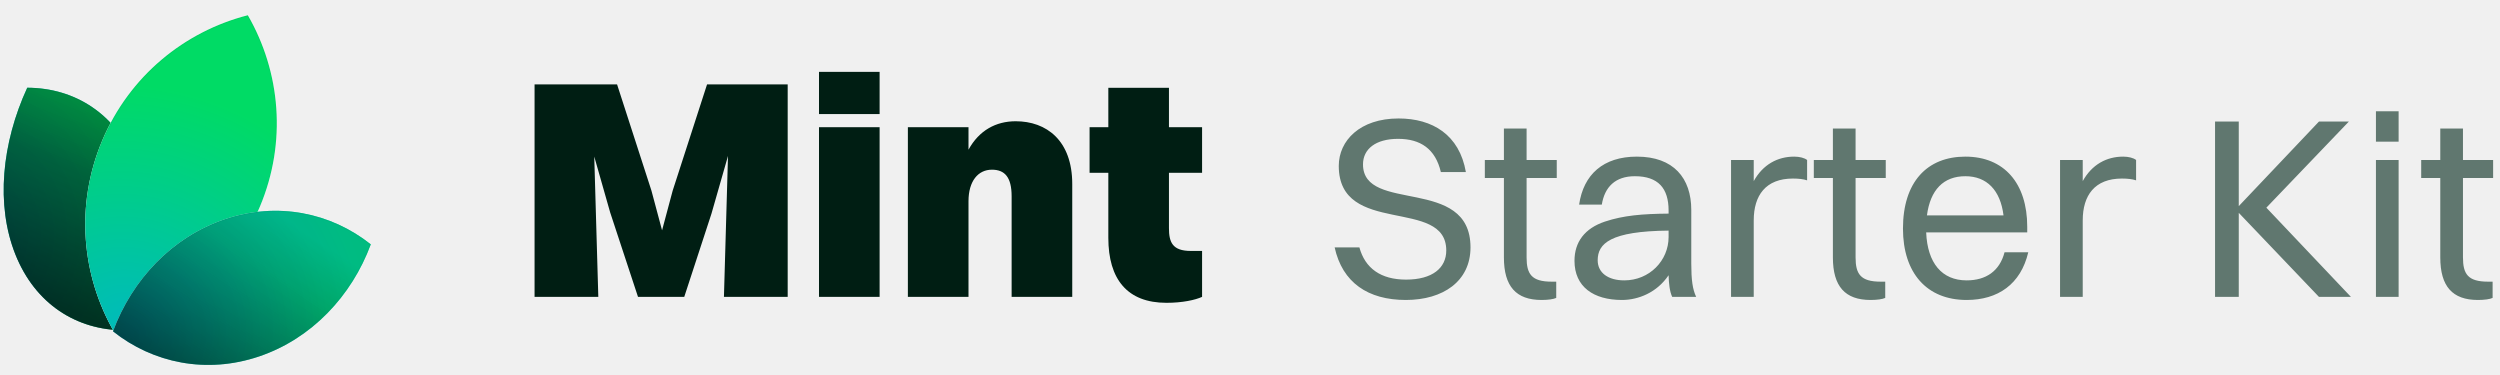
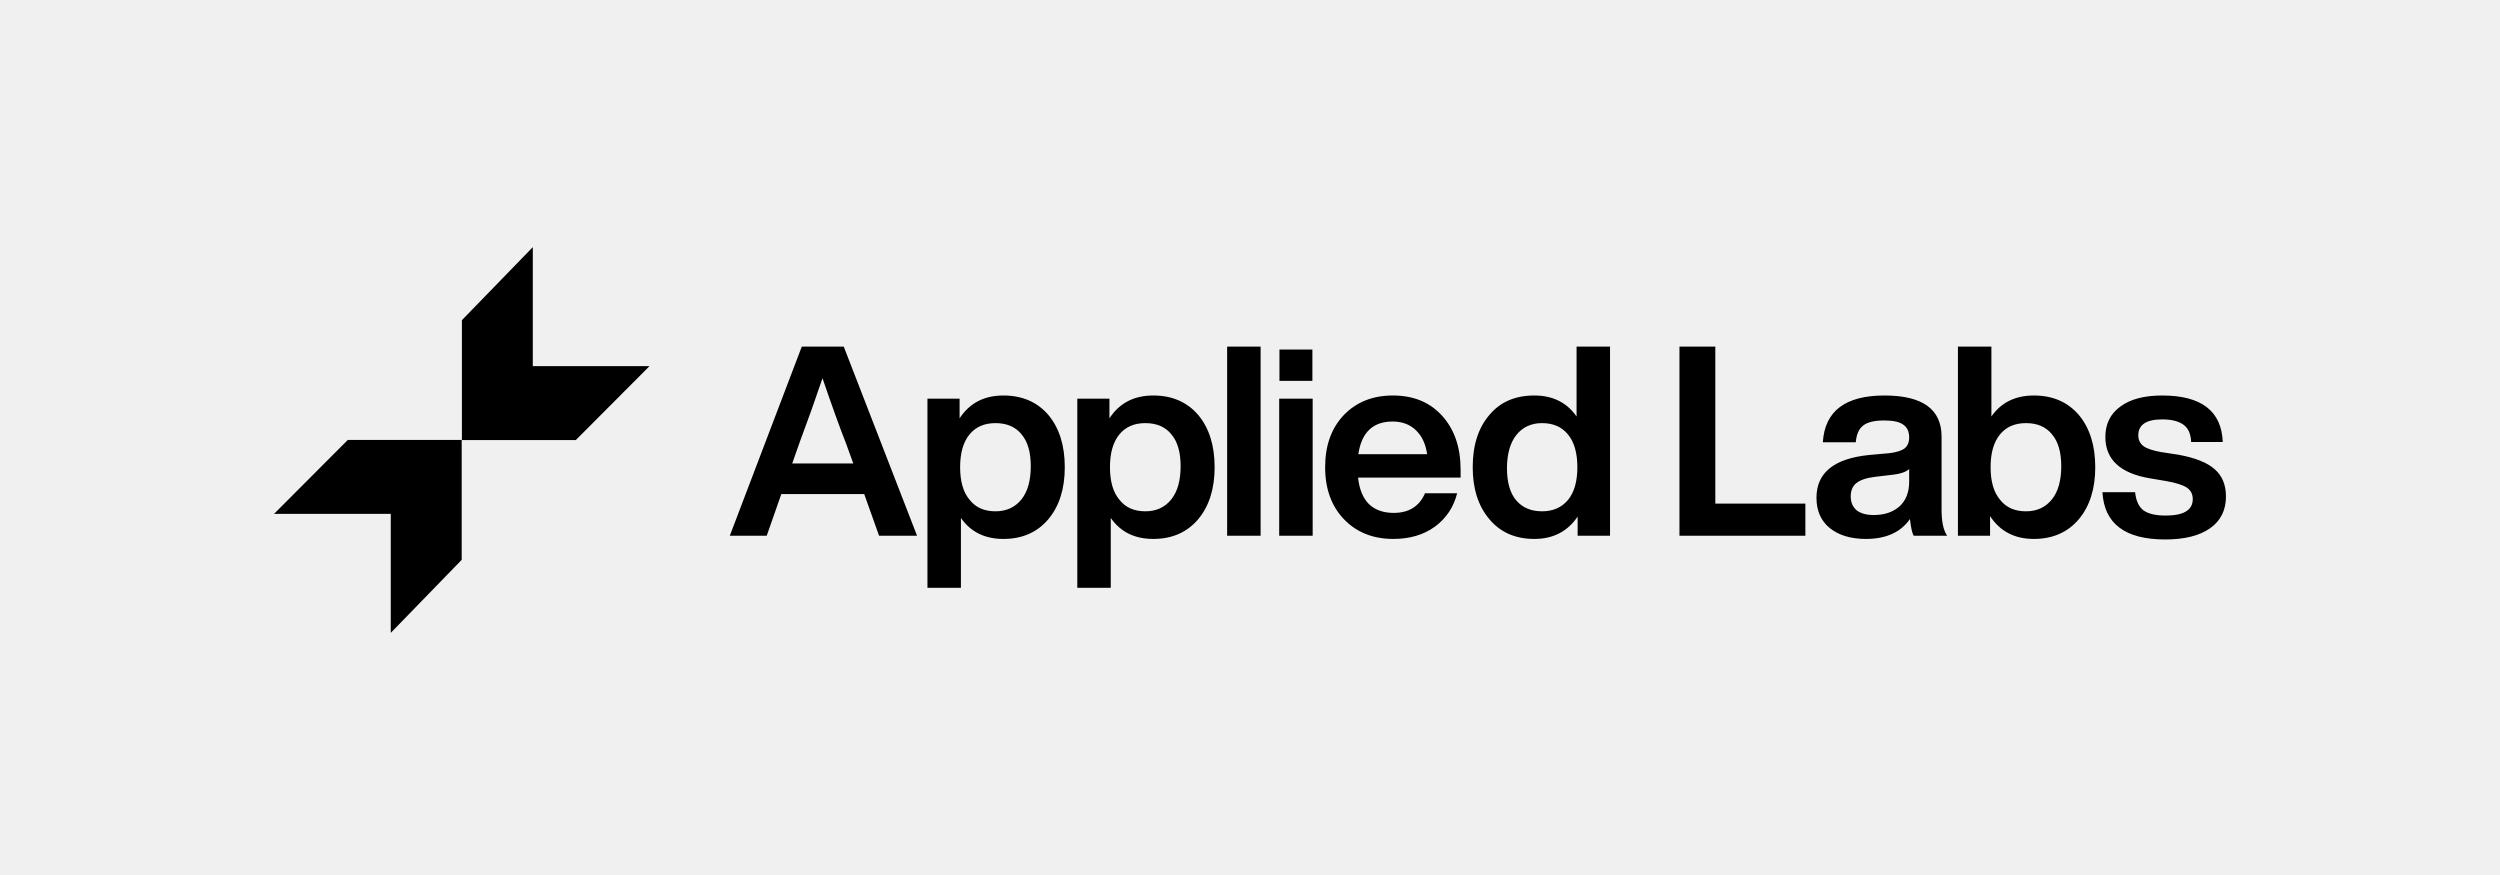
- <svg xmlns="http://www.w3.org/2000/svg" width="160" height="24" viewBox="0 0 160 24" fill="none">
-   <path d="M7.953 21.139C4.896 21.13 2.255 19.458 0.987 16.29C-0.28 13.121 0.109 9.163 1.744 5.615C4.801 5.624 7.442 7.296 8.71 10.465C9.977 13.633 9.588 17.591 7.953 21.139Z" fill="white" />
-   <path d="M7.953 21.139C4.896 21.13 2.255 19.458 0.987 16.29C-0.28 13.121 0.109 9.163 1.744 5.615C4.801 5.624 7.442 7.296 8.71 10.465C9.977 13.633 9.588 17.591 7.953 21.139Z" fill="url(#paint0_radial_115_86)" />
-   <path d="M7.953 21.139C4.896 21.13 2.255 19.458 0.987 16.29C-0.28 13.121 0.109 9.163 1.744 5.615C4.801 5.624 7.442 7.296 8.71 10.465C9.977 13.633 9.588 17.591 7.953 21.139Z" fill="black" fill-opacity="0.5" style="mix-blend-mode:hard-light" />
-   <path d="M7.953 21.139C4.896 21.13 2.255 19.458 0.987 16.29C-0.28 13.121 0.109 9.163 1.744 5.615C4.801 5.624 7.442 7.296 8.71 10.465C9.977 13.633 9.588 17.591 7.953 21.139Z" fill="url(#paint1_linear_115_86)" fill-opacity="0.5" style="mix-blend-mode:hard-light" />
-   <path d="M7.935 21.111C4.897 21.096 2.274 19.431 1.013 16.279C-0.248 13.124 0.136 9.182 1.762 5.643C4.8 5.659 7.423 7.324 8.684 10.476C9.945 13.63 9.561 17.572 7.935 21.111Z" stroke="url(#paint2_linear_115_86)" stroke-opacity="0.05" stroke-width="0.056" />
-   <path d="M7.31 21.257C11.354 20.221 14.884 17.375 16.628 13.236C18.373 9.097 17.945 4.587 15.86 0.976C11.816 2.012 8.287 4.858 6.542 8.998C4.797 13.137 5.225 17.646 7.31 21.257Z" fill="white" />
-   <path d="M7.31 21.257C11.354 20.221 14.884 17.375 16.628 13.236C18.373 9.097 17.945 4.587 15.86 0.976C11.816 2.012 8.287 4.858 6.542 8.998C4.797 13.137 5.225 17.646 7.31 21.257Z" fill="url(#paint3_radial_115_86)" />
-   <path d="M16.602 13.225C14.864 17.349 11.351 20.187 7.324 21.225C5.253 17.624 4.829 13.132 6.568 9.009C8.306 4.885 11.819 2.047 15.846 1.009C17.918 4.61 18.341 9.101 16.602 13.225Z" stroke="url(#paint4_linear_115_86)" stroke-opacity="0.05" stroke-width="0.056" />
-   <path d="M7.234 21.207C9.789 23.237 13.21 23.951 16.577 22.814C19.944 21.677 22.506 18.945 23.73 15.638C21.175 13.608 17.754 12.894 14.387 14.031C11.02 15.168 8.458 17.901 7.234 21.207Z" fill="white" />
-   <path d="M7.234 21.207C9.789 23.237 13.21 23.951 16.577 22.814C19.944 21.677 22.506 18.945 23.73 15.638C21.175 13.608 17.754 12.894 14.387 14.031C11.02 15.168 8.458 17.901 7.234 21.207Z" fill="url(#paint5_radial_115_86)" />
-   <path d="M7.234 21.207C9.789 23.237 13.21 23.951 16.577 22.814C19.944 21.677 22.506 18.945 23.73 15.638C21.175 13.608 17.754 12.894 14.387 14.031C11.02 15.168 8.458 17.901 7.234 21.207Z" fill="black" fill-opacity="0.2" style="mix-blend-mode:hard-light" />
-   <path d="M7.234 21.207C9.789 23.237 13.21 23.951 16.577 22.814C19.944 21.677 22.506 18.945 23.73 15.638C21.175 13.608 17.754 12.894 14.387 14.031C11.02 15.168 8.458 17.901 7.234 21.207Z" fill="url(#paint6_linear_115_86)" fill-opacity="0.5" style="mix-blend-mode:hard-light" />
-   <path d="M16.568 22.787C13.218 23.918 9.814 23.212 7.267 21.198C8.492 17.907 11.044 15.189 14.396 14.058C17.747 12.927 21.15 13.633 23.697 15.648C22.472 18.938 19.92 21.656 16.568 22.787Z" stroke="url(#paint7_linear_115_86)" stroke-opacity="0.05" stroke-width="0.056" />
-   <path d="M34.212 19V5.4H39.492L41.692 12.2L42.372 14.74L43.052 12.2L45.252 5.4H50.412V19H46.332L46.592 9.98L45.532 13.68L43.792 19H40.832L39.052 13.6L38.032 10.02L38.292 19H34.212ZM52.416 7.3V4.6H56.295V7.3H52.416ZM52.416 19V8.14H56.295V19H52.416ZM58.104 19V8.14H61.984V9.58C62.664 8.34 63.744 7.76 65.004 7.76C66.964 7.76 68.624 8.98 68.624 11.78V19H64.744V12.56C64.744 11.34 64.304 10.86 63.484 10.86C62.604 10.86 61.984 11.58 61.984 12.88V19H58.104ZM70.933 15.22V11.06H69.733V8.14H70.933V5.62H74.813V8.14H76.933V11.06H74.813V14.6C74.813 15.5 75.033 16.06 76.213 16.06H76.933V19C76.493 19.2 75.673 19.38 74.653 19.38C72.153 19.38 70.933 17.88 70.933 15.22Z" fill="#001E13" />
-   <path d="M87.232 10.519C87.232 13.687 94.112 11.229 94.112 15.832C94.112 17.994 92.364 19.198 89.971 19.198C87.562 19.198 85.912 18.093 85.417 15.832H87.001C87.364 17.169 88.371 17.895 89.987 17.895C91.671 17.895 92.561 17.152 92.561 16.03C92.561 12.598 85.681 15.155 85.681 10.618C85.681 9.001 87.034 7.582 89.509 7.582C91.671 7.582 93.403 8.621 93.816 11.014H92.215C91.868 9.529 90.912 8.886 89.476 8.886C88.057 8.886 87.232 9.529 87.232 10.519ZM96.25 16.476V11.393H95.029V10.239H96.25V8.226H97.702V10.239H99.632V11.393H97.702V16.476C97.702 17.532 98.015 18.026 99.302 18.026H99.599V19.066C99.434 19.148 99.071 19.198 98.659 19.198C97.025 19.198 96.25 18.323 96.25 16.476ZM102.516 13.093H101.064C101.345 11.162 102.615 10.024 104.76 10.024C107.103 10.024 108.242 11.393 108.242 13.44V16.888C108.242 17.895 108.324 18.521 108.555 19H107.021C106.856 18.654 106.806 18.142 106.79 17.614C106.047 18.72 104.859 19.198 103.803 19.198C101.988 19.198 100.767 18.357 100.767 16.69C100.767 15.486 101.427 14.611 102.714 14.182C103.902 13.786 105.107 13.687 106.79 13.671V13.473C106.79 12.053 106.13 11.278 104.628 11.278C103.374 11.278 102.698 11.971 102.516 13.093ZM102.252 16.657C102.252 17.465 102.929 17.944 103.952 17.944C105.569 17.944 106.79 16.674 106.79 15.172V14.759C103.061 14.793 102.252 15.585 102.252 16.657ZM110.787 19V10.239H112.239V11.591C112.833 10.519 113.774 10.024 114.83 10.024C115.176 10.024 115.49 10.107 115.655 10.239V11.542C115.407 11.46 115.094 11.427 114.747 11.427C112.998 11.427 112.239 12.515 112.239 14.1V19H110.787ZM117.305 16.476V11.393H116.084V10.239H117.305V8.226H118.757V10.239H120.688V11.393H118.757V16.476C118.757 17.532 119.071 18.026 120.358 18.026H120.655V19.066C120.49 19.148 120.127 19.198 119.714 19.198C118.081 19.198 117.305 18.323 117.305 16.476ZM129.809 16.145C129.33 18.192 127.862 19.198 125.865 19.198C123.324 19.198 121.79 17.482 121.79 14.627C121.79 11.658 123.324 10.024 125.783 10.024C128.258 10.024 129.743 11.723 129.743 14.512V14.875H123.275C123.357 16.838 124.281 17.944 125.865 17.944C127.103 17.944 127.977 17.35 128.291 16.145H129.809ZM125.783 11.278C124.38 11.278 123.539 12.152 123.324 13.786H128.225C128.027 12.169 127.152 11.278 125.783 11.278ZM131.843 19V10.239H133.295V11.591C133.889 10.519 134.829 10.024 135.885 10.024C136.232 10.024 136.545 10.107 136.71 10.239V11.542C136.463 11.46 136.149 11.427 135.803 11.427C134.054 11.427 133.295 12.515 133.295 14.1V19H131.843ZM141.763 19V7.78H143.281V13.192L148.413 7.78H150.327L145.047 13.291L150.459 19H148.413L143.281 13.621V19H141.763ZM152.06 9.067V7.12H153.512V9.067H152.06ZM152.06 19V10.239H153.512V19H152.06ZM156.178 16.476V11.393H154.957V10.239H156.178V8.226H157.63V10.239H159.56V11.393H157.63V16.476C157.63 17.532 157.943 18.026 159.23 18.026H159.527V19.066C159.362 19.148 158.999 19.198 158.587 19.198C156.953 19.198 156.178 18.323 156.178 16.476Z" fill="#002719" fill-opacity="0.6" />
-   <defs>
-     <radialGradient id="paint0_radial_115_86" cx="0" cy="0" r="1" gradientUnits="userSpaceOnUse" gradientTransform="translate(-3.00503 15.023) rotate(-10.029) scale(17.9572 17.784)">
-       <stop stop-color="#00B0BB" />
-       <stop offset="1" stop-color="#00DB65" />
-     </radialGradient>
-     <linearGradient id="paint1_linear_115_86" x1="7.39" y1="4.813" x2="1.63" y2="18.689" gradientUnits="userSpaceOnUse">
-       <stop stop-color="#18E299" />
-       <stop offset="1" />
-     </linearGradient>
-     <linearGradient id="paint2_linear_115_86" x1="7.948" y1="8.016" x2="1.761" y2="18.746" gradientUnits="userSpaceOnUse">
-       <stop />
-       <stop offset="1" stop-opacity="0" />
-     </linearGradient>
-     <radialGradient id="paint3_radial_115_86" cx="0" cy="0" r="1" gradientUnits="userSpaceOnUse" gradientTransform="translate(8.11404 20.8822) rotate(-75.7542) scale(21.6246 23.7772)">
-       <stop stop-color="#00BBBB" />
-       <stop offset="0.713" stop-color="#00DB65" />
-     </radialGradient>
-     <linearGradient id="paint4_linear_115_86" x1="7.602" y1="5.871" x2="15.556" y2="16.372" gradientUnits="userSpaceOnUse">
-       <stop />
-       <stop offset="1" stop-opacity="0" />
-     </linearGradient>
-     <radialGradient id="paint5_radial_115_86" cx="0" cy="0" r="1" gradientUnits="userSpaceOnUse" gradientTransform="translate(7.84537 21.5181) rotate(-20.3525) scale(18.5603 17.32)">
-       <stop stop-color="#00B0BB" />
-       <stop offset="1" stop-color="#00DB65" />
-     </radialGradient>
-     <linearGradient id="paint6_linear_115_86" x1="16.808" y1="13.007" x2="10.041" y2="22.994" gradientUnits="userSpaceOnUse">
-       <stop stop-color="#00B1BC" />
-       <stop offset="1" />
-     </linearGradient>
-     <linearGradient id="paint7_linear_115_86" x1="16.808" y1="13.007" x2="14.169" y2="23.841" gradientUnits="userSpaceOnUse">
-       <stop />
-       <stop offset="1" stop-opacity="0" />
-     </linearGradient>
-   </defs>
+ <svg xmlns="http://www.w3.org/2000/svg" width="500" height="175" viewBox="0 0 500 175" fill="none">
+   <path fill-rule="evenodd" clip-rule="evenodd" d="M175.815 107.149H183.412L168.75 69.324H160.356L145.959 107.149H153.343L156.265 98.808H172.84L175.815 107.149ZM158.443 92.699L159.878 88.609C161.472 84.359 163.012 80.038 164.5 75.646C166.377 81.136 167.935 85.456 169.175 88.609L170.662 92.699H158.443ZM252.122 107.149H245.428V69.324H252.122V107.149ZM315.313 69.324V83.296C313.365 80.498 310.55 79.099 306.867 79.099C303.042 79.099 300.049 80.392 297.888 82.977C295.657 85.563 294.542 89.051 294.542 93.443C294.542 97.764 295.657 101.235 297.888 103.855C300.084 106.476 303.077 107.787 306.867 107.787C310.621 107.787 313.507 106.299 315.526 103.324V107.149H322.007V69.324H315.313ZM303.254 100.084C302.014 98.631 301.395 96.489 301.395 93.655C301.395 90.822 302.014 88.609 303.254 87.015C304.529 85.421 306.247 84.624 308.407 84.624C310.638 84.624 312.374 85.386 313.613 86.909C314.853 88.431 315.473 90.609 315.473 93.443C315.473 96.276 314.853 98.454 313.613 99.977C312.338 101.5 310.603 102.262 308.407 102.262C306.211 102.262 304.494 101.536 303.254 100.084ZM343.064 69.324V100.721H361.073V107.149H335.892V69.324H343.064ZM406.779 79.099C410.533 79.099 413.526 80.392 415.757 82.977C417.953 85.598 419.051 89.087 419.051 93.443C419.051 97.764 417.953 101.235 415.757 103.855C413.526 106.476 410.533 107.787 406.779 107.787C402.918 107.787 399.996 106.264 398.013 103.218V107.149H391.585V69.324H398.279V83.296C400.227 80.498 403.06 79.099 406.779 79.099ZM400.032 99.977C401.236 101.5 402.954 102.262 405.185 102.262C407.381 102.262 409.116 101.465 410.391 99.871C411.631 98.313 412.251 96.099 412.251 93.23C412.251 90.433 411.631 88.308 410.391 86.855C409.187 85.368 407.452 84.624 405.185 84.624C402.954 84.624 401.218 85.386 399.979 86.909C398.739 88.431 398.119 90.609 398.119 93.443C398.119 96.312 398.757 98.49 400.032 99.977ZM433.025 107.893C425.021 107.893 420.841 104.741 420.487 98.436H427.022C427.199 100.137 427.748 101.341 428.669 102.049C429.625 102.757 431.112 103.112 433.131 103.112C436.744 103.112 438.55 102.014 438.55 99.818C438.55 98.826 438.16 98.065 437.381 97.533C436.602 97.002 435.203 96.559 433.184 96.205L430.05 95.674C424.064 94.682 421.072 91.92 421.072 87.386C421.072 84.801 422.063 82.782 424.047 81.33C426.03 79.843 428.828 79.099 432.44 79.099C440.268 79.099 444.305 82.198 444.553 88.396H438.231C438.16 86.767 437.647 85.616 436.69 84.943C435.734 84.234 434.318 83.88 432.44 83.88C429.253 83.88 427.659 84.943 427.659 87.068C427.659 87.989 428.013 88.715 428.722 89.246C429.43 89.742 430.599 90.131 432.228 90.415L435.681 90.946C439.01 91.548 441.419 92.504 442.906 93.815C444.429 95.125 445.19 96.949 445.19 99.287C445.19 102.049 444.128 104.174 442.003 105.662C439.878 107.149 436.885 107.893 433.025 107.893ZM382.737 107.149H389.431C388.687 106.087 388.315 104.351 388.315 101.943V87.333C388.315 81.844 384.508 79.099 376.893 79.099C369.066 79.099 364.958 82.216 364.568 88.449H371.155C371.297 86.855 371.793 85.74 372.643 85.102C373.493 84.429 374.892 84.093 376.84 84.093C378.646 84.093 379.921 84.376 380.665 84.943C381.444 85.474 381.834 86.324 381.834 87.493C381.834 88.449 381.533 89.175 380.93 89.671C380.328 90.131 379.337 90.45 377.955 90.627L373.812 90.999C366.799 91.707 363.293 94.558 363.293 99.552C363.293 102.138 364.178 104.156 365.949 105.608C367.755 107.06 370.164 107.787 373.174 107.787C377.212 107.787 380.151 106.458 381.993 103.802C382.17 105.467 382.418 106.582 382.737 107.149ZM379.868 101.305C378.558 102.439 376.858 103.005 374.768 103.005C373.28 103.005 372.129 102.687 371.315 102.049C370.536 101.376 370.146 100.455 370.146 99.287C370.146 98.118 370.518 97.232 371.262 96.63C372.041 95.993 373.316 95.568 375.087 95.355L378.699 94.93C380.151 94.753 381.196 94.381 381.834 93.815V96.311C381.834 98.472 381.178 100.137 379.868 101.305ZM292.121 93.921V95.515H271.615C271.863 97.852 272.589 99.623 273.793 100.827C275.033 101.996 276.679 102.58 278.734 102.58C281.779 102.58 283.869 101.27 285.002 98.649H291.431C290.722 101.447 289.235 103.678 286.968 105.343C284.701 106.972 281.939 107.787 278.68 107.787C274.608 107.787 271.314 106.476 268.799 103.855C266.285 101.234 265.027 97.764 265.027 93.443C265.027 89.122 266.267 85.651 268.746 83.03C271.261 80.409 274.537 79.099 278.574 79.099C282.718 79.099 286.012 80.463 288.456 83.19C290.899 85.917 292.121 89.494 292.121 93.921ZM278.521 84.305C274.59 84.305 272.305 86.483 271.668 90.84H285.427C285.144 88.821 284.4 87.227 283.196 86.058C281.992 84.89 280.434 84.305 278.521 84.305ZM255.892 76.177H262.479V69.908H255.892V76.177ZM255.839 107.149H262.533V79.737H255.839V107.149ZM239.631 82.977C237.4 80.392 234.407 79.099 230.653 79.099C226.792 79.099 223.87 80.622 221.887 83.668V79.737H215.459V117.562H222.153V103.59C224.101 106.388 226.934 107.787 230.653 107.787C234.407 107.787 237.4 106.476 239.631 103.855C241.827 101.234 242.925 97.764 242.925 93.443C242.925 89.087 241.827 85.598 239.631 82.977ZM229.059 102.262C226.828 102.262 225.11 101.5 223.906 99.977C222.631 98.49 221.993 96.311 221.993 93.443C221.993 90.609 222.613 88.431 223.853 86.908C225.092 85.385 226.828 84.624 229.059 84.624C231.326 84.624 233.061 85.368 234.265 86.855C235.505 88.307 236.125 90.432 236.125 93.23C236.125 96.099 235.505 98.313 234.265 99.871C232.99 101.465 231.255 102.262 229.059 102.262ZM200.684 79.099C204.438 79.099 207.431 80.392 209.662 82.977C211.858 85.598 212.956 89.087 212.956 93.443C212.956 97.764 211.858 101.234 209.662 103.855C207.431 106.476 204.438 107.787 200.684 107.787C196.965 107.787 194.132 106.388 192.184 103.59V117.562H185.49V79.737H191.918V83.668C193.902 80.622 196.824 79.099 200.684 79.099ZM193.937 99.977C195.141 101.5 196.859 102.262 199.09 102.262C201.286 102.262 203.022 101.465 204.297 99.871C205.536 98.313 206.156 96.099 206.156 93.23C206.156 90.432 205.536 88.307 204.297 86.855C203.092 85.368 201.357 84.624 199.09 84.624C196.859 84.624 195.124 85.385 193.884 86.908C192.644 88.431 192.025 90.609 192.025 93.443C192.025 96.311 192.662 98.49 193.937 99.977Z" fill="black" />
+   <path fill-rule="evenodd" clip-rule="evenodd" d="M106.56 49.428L92.382 64.032V88.01H115.164L129.904 73.226H106.56V49.428ZM78.153 126.572L92.338 111.968V87.99H69.557L54.809 102.774H78.153L78.153 126.572Z" fill="black" />
</svg>
